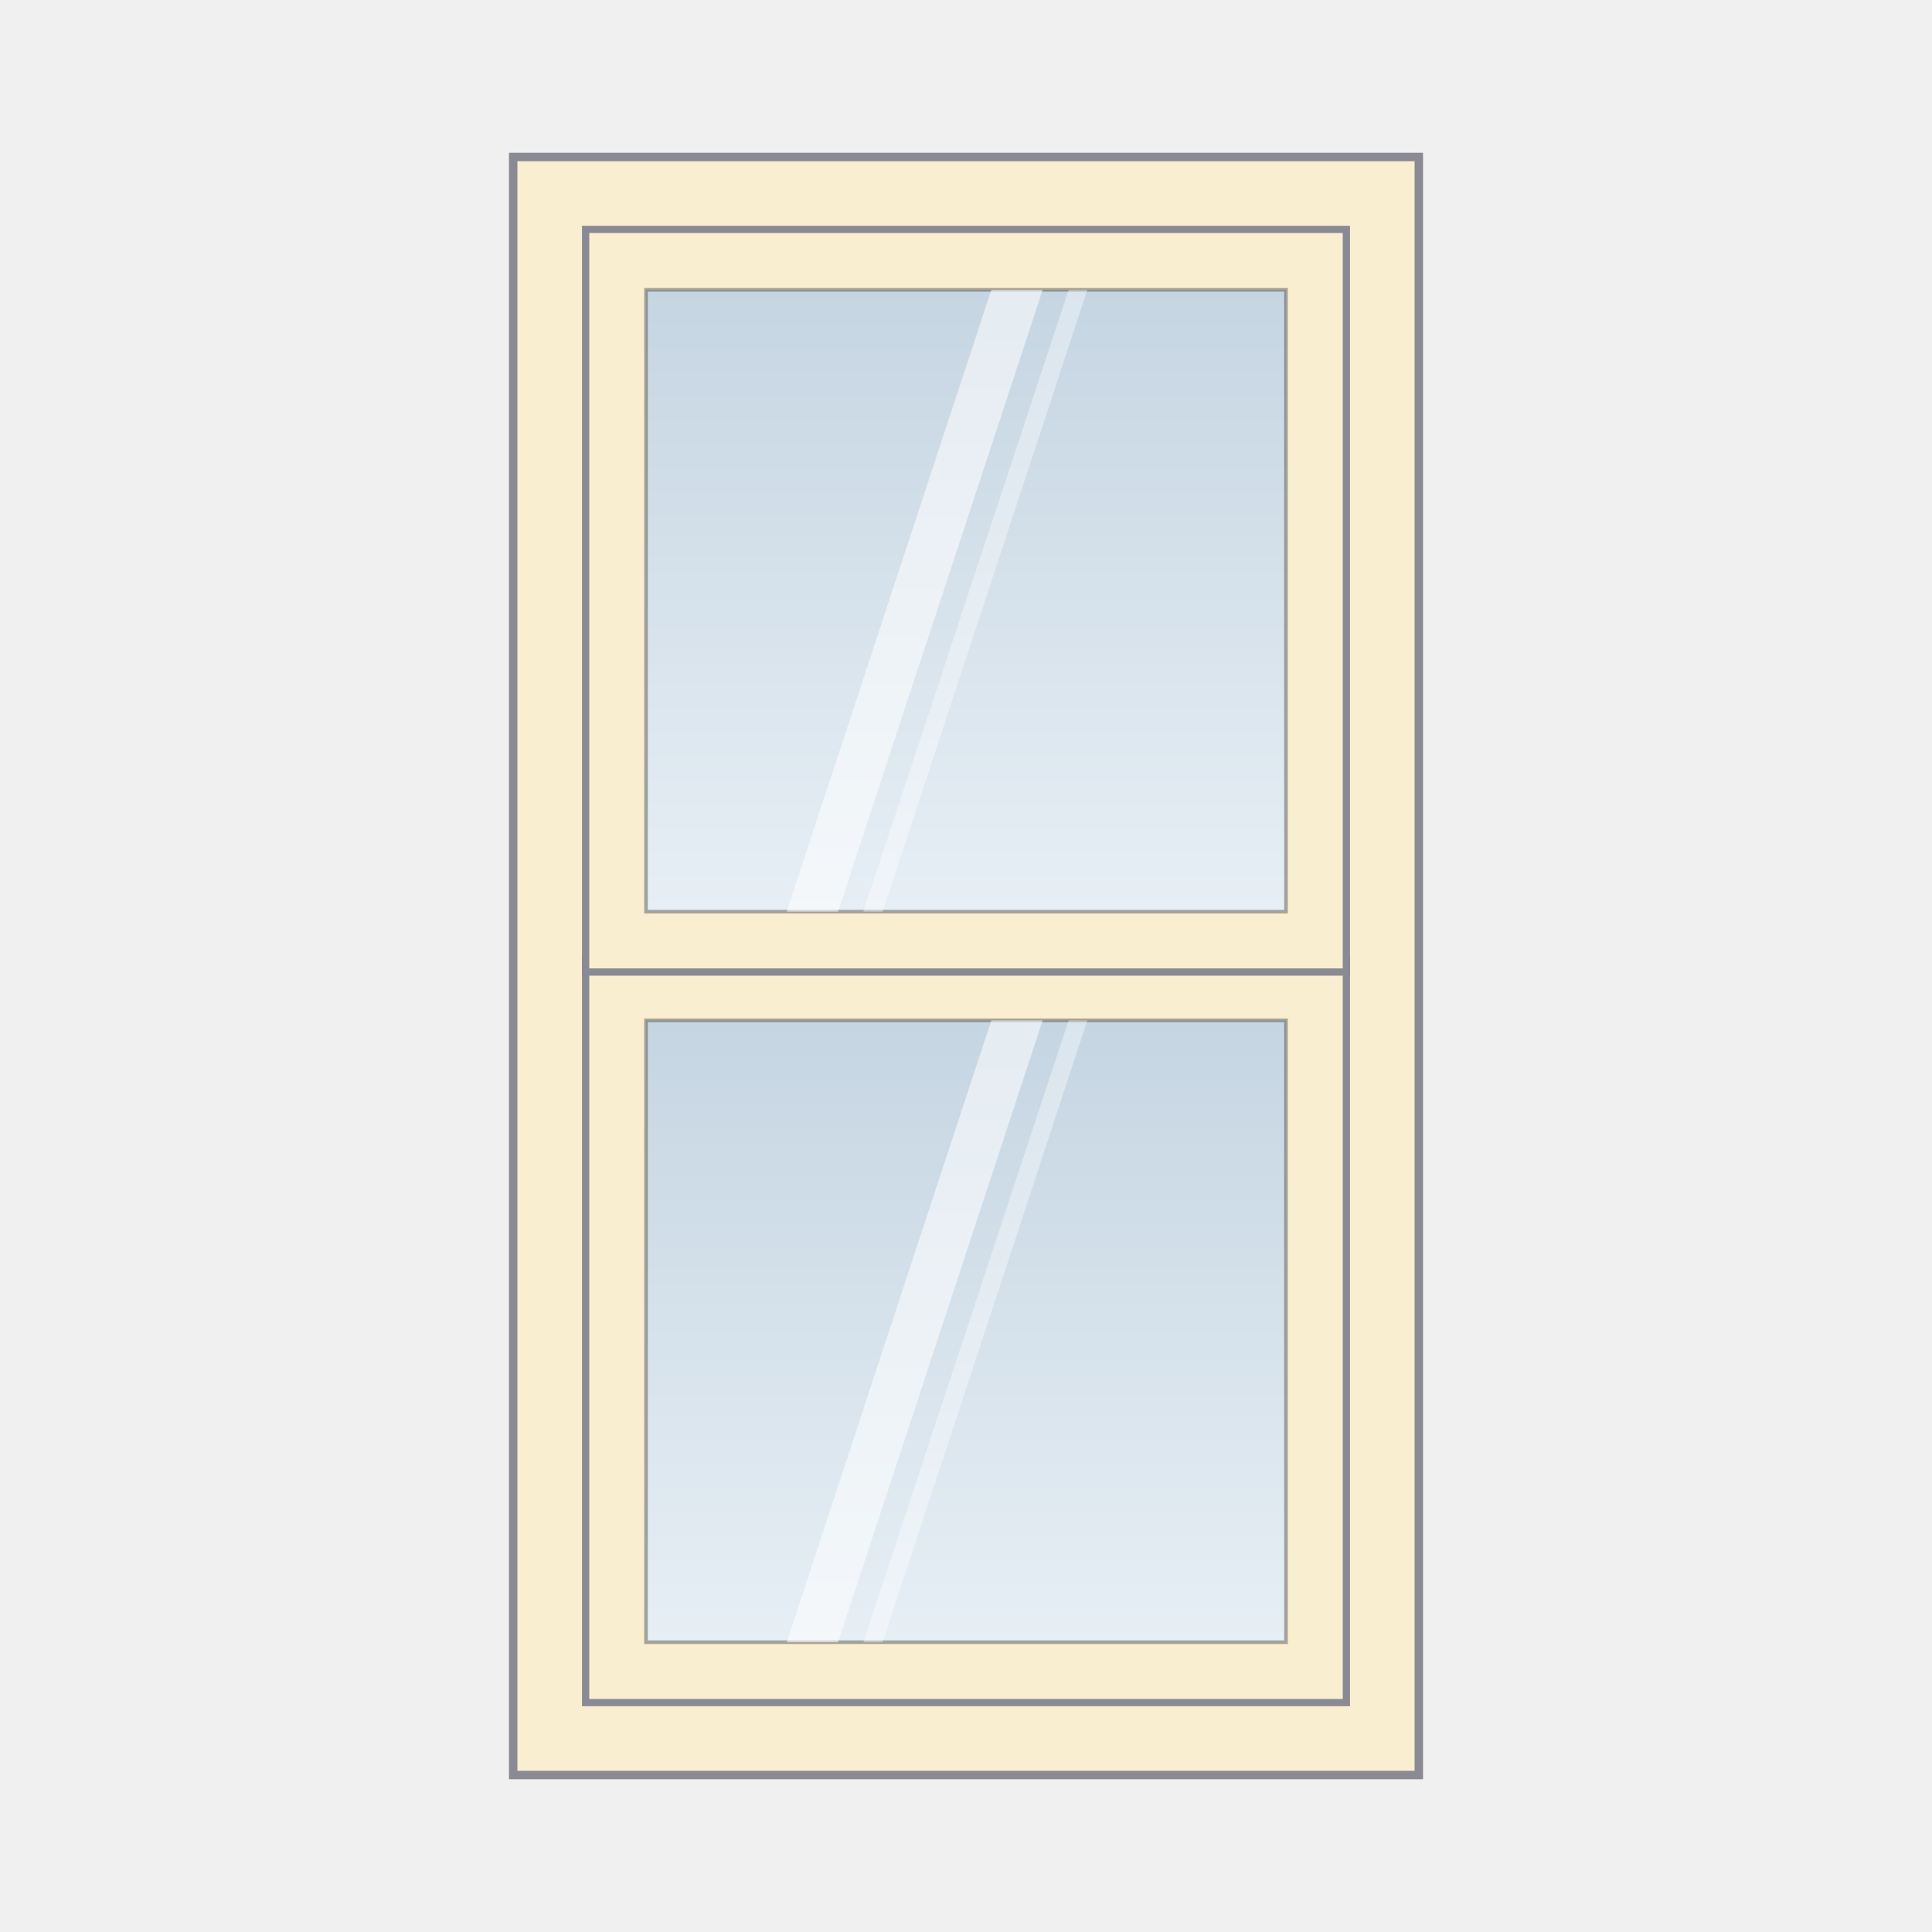
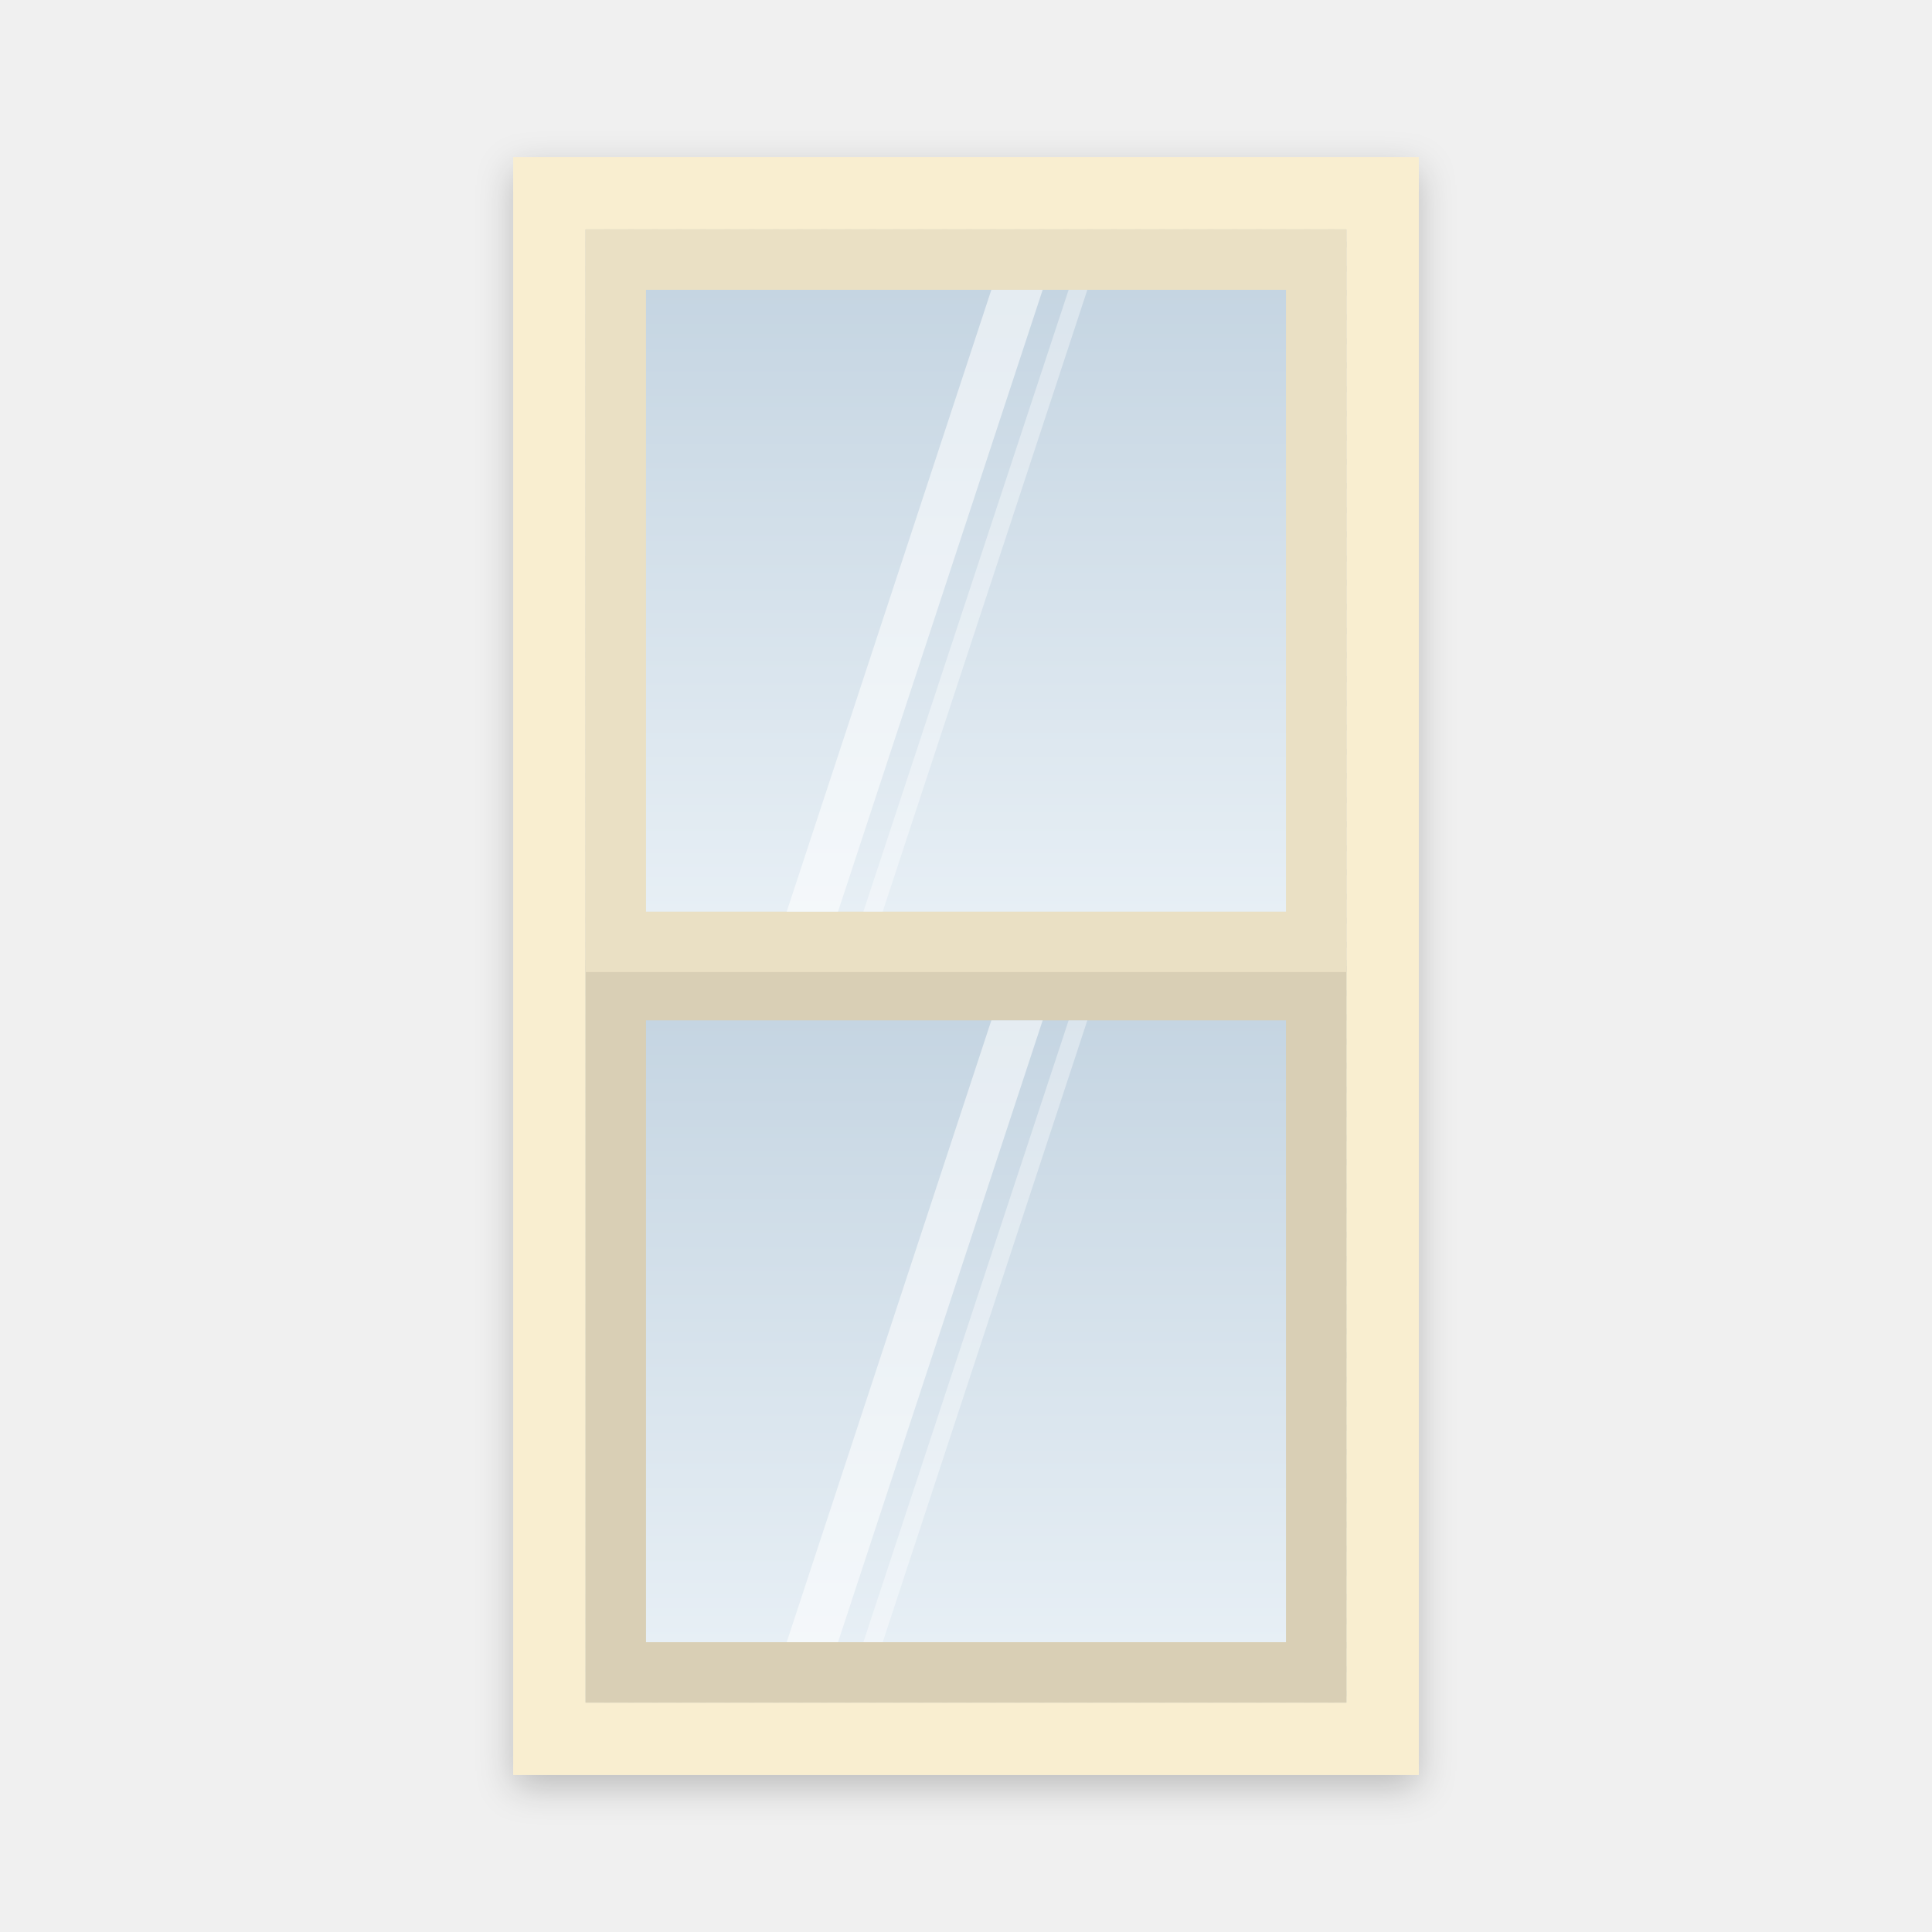
<svg xmlns="http://www.w3.org/2000/svg" viewBox="40.0 40.0 320.0 320.0" width="600" height="600" role="img">
  <defs>
    <linearGradient id="gl" x1="0" y1="0" x2="0" y2="1">
      <stop offset="0" stop-color="#C5D5E2" />
      <stop offset="1" stop-color="#E7EFF5" />
    </linearGradient>
    <pattern id="mesh" width="4" height="4" patternUnits="userSpaceOnUse">
      <rect width="4" height="4" fill="#B9C2CA" />
      <path d="M0 .5H4M.5 0V4" stroke="#19191D" stroke-opacity=".12" stroke-width="1" />
    </pattern>
    <pattern id="pine" width="14" height="14" patternUnits="userSpaceOnUse">
      <rect width="14" height="14" fill="#DFC195" />
      <path d="M3 0V14M9.5 0V14" stroke="#8C6030" stroke-opacity=".13" stroke-width="1" />
      <path d="M6 0V14" stroke="#FFFFFF" stroke-opacity=".12" stroke-width="1.4" />
    </pattern>
+     <filter id="sh" x="-20%" y="-20%" width="140%" height="140%">
+       <feDropShadow dx="0" dy="2" stdDeviation="3" flood-color="#000" flood-opacity=".22" />
+     </filter>
    <linearGradient id="shine" x1="0" y1="0" x2="1" y2="0">
      <stop offset="0" stop-color="#fff" stop-opacity="0" />
      <stop offset=".5" stop-color="#fff" stop-opacity=".75" />
      <stop offset="1" stop-color="#fff" stop-opacity="0" />
    </linearGradient>
  </defs>
-   <rect x="125.0" y="66.0" width="150.0" height="268.0" fill="#F9EED0" stroke="#8A8A94" stroke-width="1.4" />
-   <rect x="137.0" y="78.0" width="126.0" height="244.0" fill="url(#mesh)" stroke="#19191D" stroke-width="0.5" />
+   <rect x="125.0" y="66.0" width="150.0" height="268.0" fill="#F9EED0" filter="url(#sh)" />
+   <rect x="137.0" y="78.0" width="126.0" height="244.0" fill="url(#mesh)" />
  <g>
-     <polygon points="137.0,199.0 263.0,199.0 263.0,322.0 137.0,322.0" fill="#F9EED0" stroke="#8A8A94" stroke-width="1.2" />
-     <polygon points="147.0,209.0 253.0,209.0 253.0,312.0 147.0,312.0" fill="url(#gl)" stroke="#19191D" stroke-width="0.6" stroke-opacity=".35" />
+     <polygon points="137.0,199.0 263.0,199.0 263.0,322.0 137.0,322.0" fill="#F9EED0" />
+     <polygon points="137.0,199.0 263.0,199.0 263.0,322.0 137.0,322.0" fill="#000000" fill-opacity="0.130" />
+     <polygon points="147.0,209.0 253.0,209.0 253.0,312.0 147.0,312.0" fill="url(#gl)" />
    <polygon points="170.3,312.0 178.8,312.0 212.7,209.0 204.2,209.0" fill="#fff" fill-opacity="0.55" />
    <polygon points="183.0,312.0 186.2,312.0 220.1,209.0 217.0,209.0" fill="#fff" fill-opacity="0.38" />
  </g>
-   <polygon points="137.0,78.0 263.0,78.0 263.0,201.0 137.0,201.0" fill="#F9EED0" stroke="#8A8A94" stroke-width="1.2" />
-   <polygon points="147.0,88.0 253.0,88.0 253.0,191.0 147.0,191.0" fill="url(#gl)" stroke="#19191D" stroke-width="0.6" stroke-opacity=".35" />
+   <polygon points="137.0,78.0 263.0,78.0 263.0,201.0 137.0,201.0" fill="#F9EED0" />
+   <polygon points="137.0,78.0 263.0,78.0 263.0,201.0 137.0,201.0" fill="#000000" fill-opacity="0.060" />
+   <polygon points="147.0,88.0 253.0,88.0 253.0,191.0 147.0,191.0" fill="url(#gl)" />
  <polygon points="170.3,191.0 178.8,191.0 212.7,88.0 204.2,88.0" fill="#fff" fill-opacity="0.55" />
  <polygon points="183.0,191.0 186.2,191.0 220.1,88.0 217.0,88.0" fill="#fff" fill-opacity="0.38" />
</svg>
